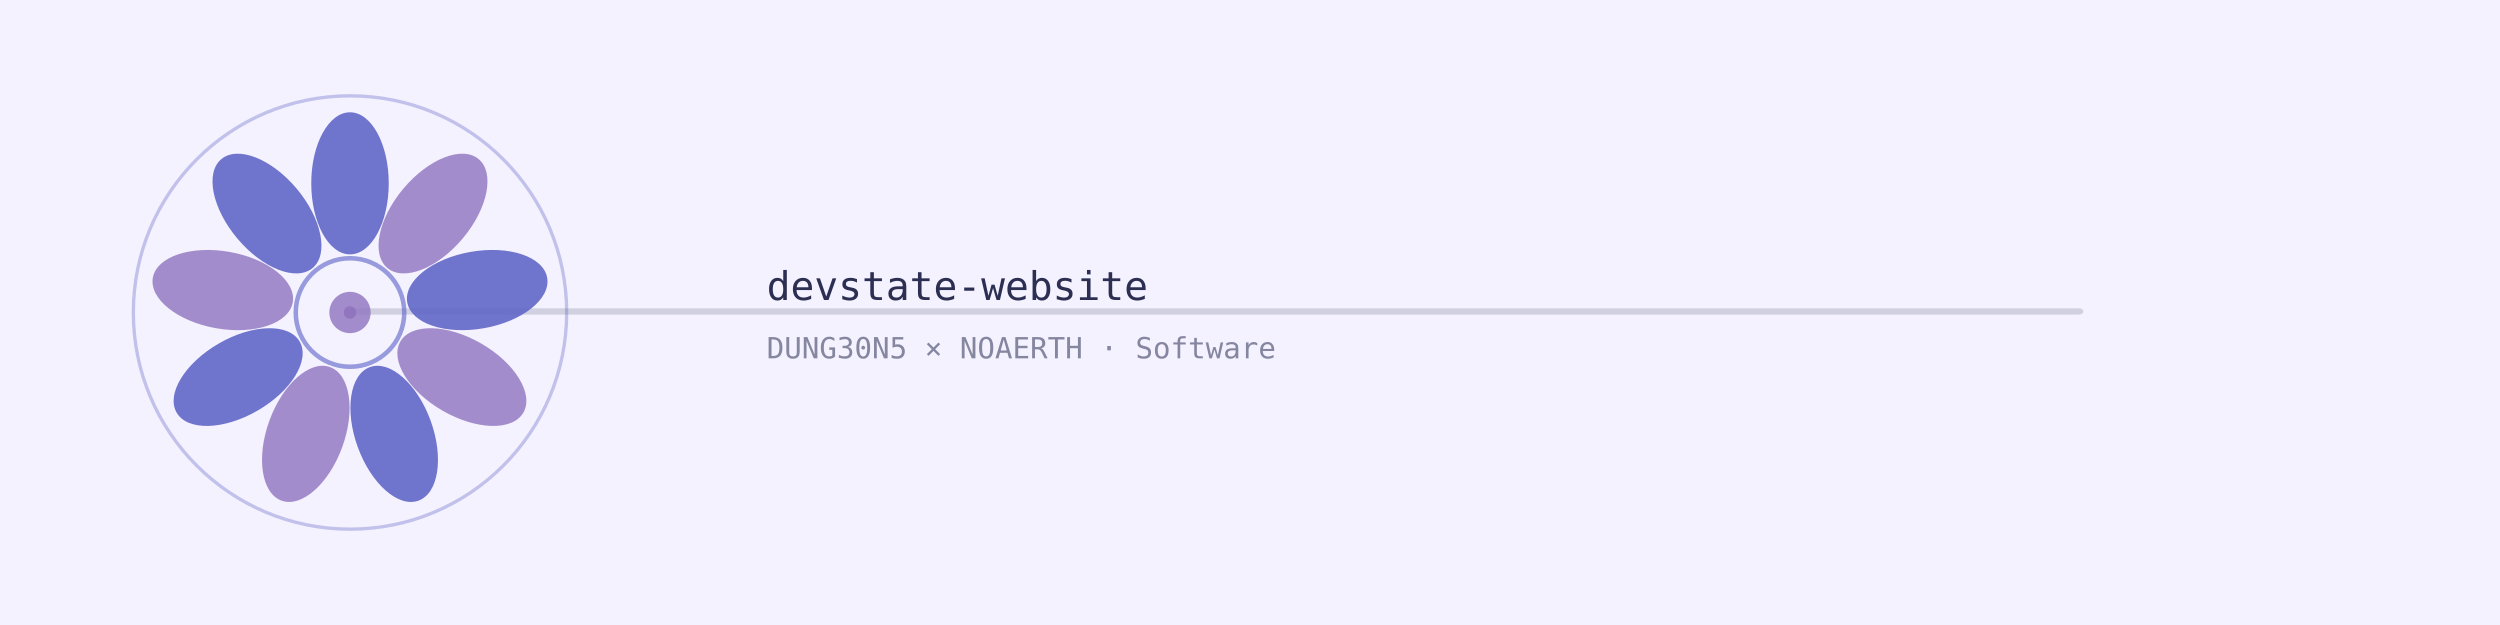
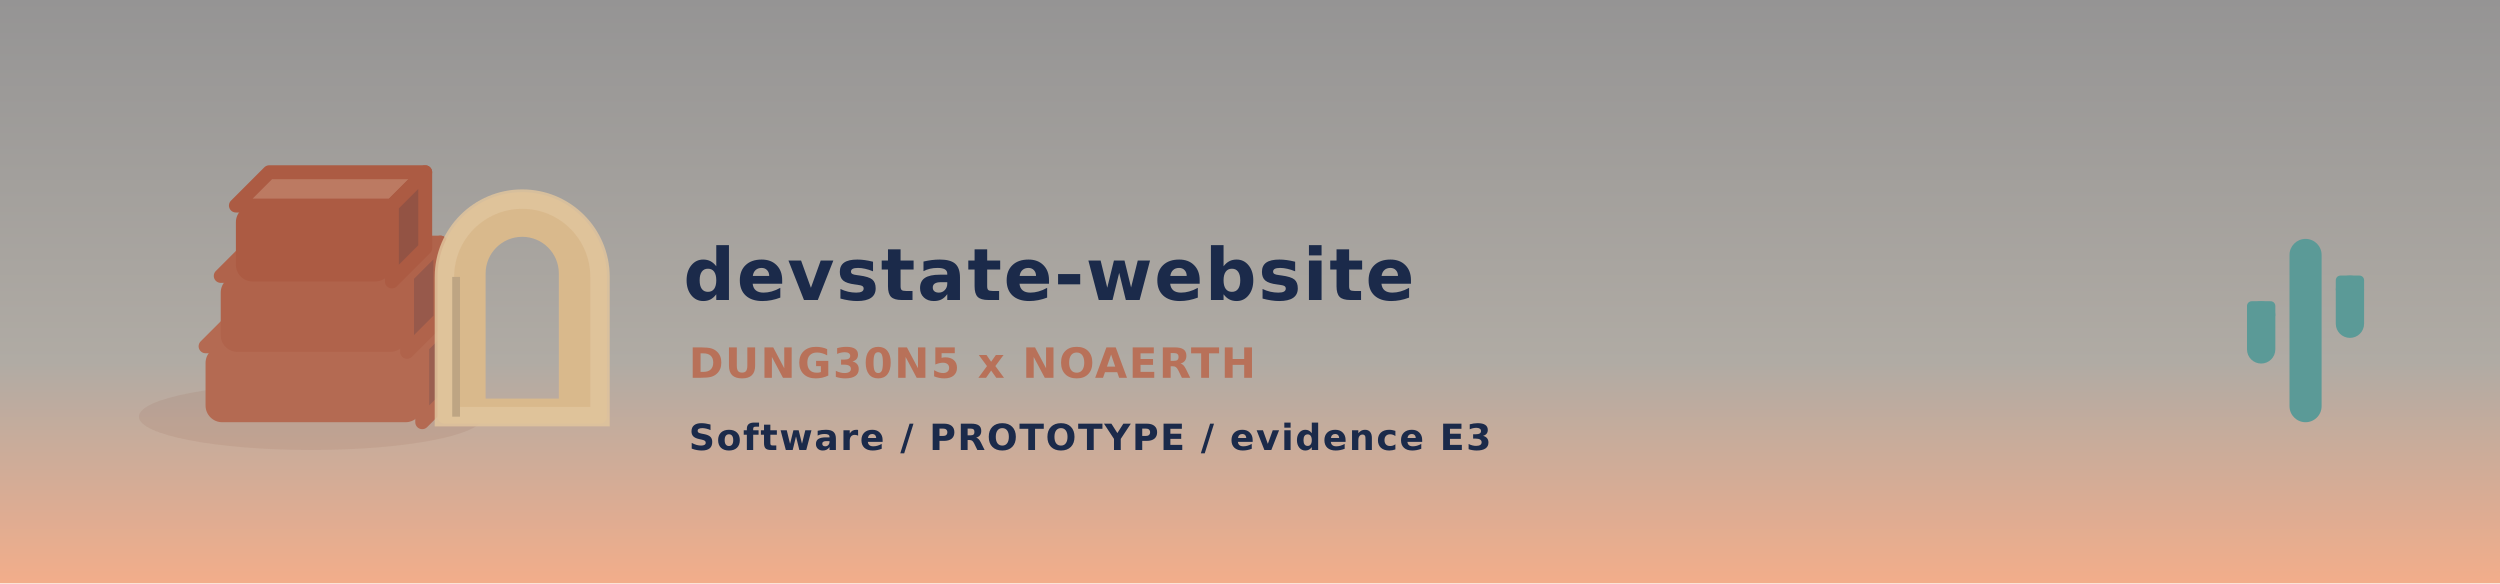
- <svg xmlns="http://www.w3.org/2000/svg" viewBox="0 0 1200 300" width="1200" height="300" role="img" aria-label="devstate-website identity object">
-   <rect width="1200" height="300" fill="#f4f2ff" />
-   <defs>
-     <linearGradient id="gft" x1="0" y1="0" x2="1" y2="1">
-       <stop offset="0%" stop-color="#6166c7" />
-       <stop offset="100%" stop-color="#8f73be" />
-     </linearGradient>
-   </defs>
-   <rect x="168.00" y="148.00" width="832.00" height="3.00" rx="2.00" fill="rgba(23,26,64,0.160)" opacity="1.00" />
+ <svg xmlns="http://www.w3.org/2000/svg" width="900" height="210" viewBox="0 0 900 210" role="img" aria-label="devstate-website - identity object">
+   <linearGradient id="skyf" x1="0" y1="0" x2="0" y2="1">
+     <stop offset="0" stop-color="#959494" />
+     <stop offset="0.62" stop-color="#b0aba4" />
+     <stop offset="1" stop-color="#f3ad8a" />
+   </linearGradient>
+   <rect width="900" height="210" fill="url(#skyf)" />
+   <rect x="0" y="352" width="900" height="-142" fill="#e9cda3" />
+   <rect x="0" y="352" width="900" height="3" fill="#ebd1a9" />
+   <ellipse cx="112" cy="150" rx="62" ry="12" fill="rgba(138,90,68,0.11)" />
  <g>
-     <ellipse cx="168.00" cy="88.00" rx="18.60" ry="34.10" fill="rgba(97,102,199,0.900)" opacity="1.00" transform="rotate(0.0 168.00 88.00)" />
-     <ellipse cx="207.85" cy="102.51" rx="18.60" ry="34.10" fill="rgba(143,115,190,0.800)" opacity="1.00" transform="rotate(40.0 207.85 102.51)" />
-     <ellipse cx="229.06" cy="139.23" rx="18.60" ry="34.10" fill="rgba(97,102,199,0.900)" opacity="1.00" transform="rotate(80.0 229.06 139.23)" />
-     <ellipse cx="221.69" cy="181.00" rx="18.60" ry="34.10" fill="rgba(143,115,190,0.800)" opacity="1.00" transform="rotate(120.0 221.69 181.00)" />
-     <ellipse cx="189.21" cy="208.26" rx="18.60" ry="34.10" fill="rgba(97,102,199,0.900)" opacity="1.00" transform="rotate(160.0 189.21 208.26)" />
-     <ellipse cx="146.79" cy="208.26" rx="18.60" ry="34.10" fill="rgba(143,115,190,0.800)" opacity="1.00" transform="rotate(200.0 146.79 208.26)" />
-     <ellipse cx="114.31" cy="181.00" rx="18.60" ry="34.10" fill="rgba(97,102,199,0.900)" opacity="1.00" transform="rotate(240.0 114.31 181.00)" />
-     <ellipse cx="106.94" cy="139.23" rx="18.60" ry="34.10" fill="rgba(143,115,190,0.800)" opacity="1.00" transform="rotate(280.0 106.94 139.23)" />
-     <ellipse cx="128.15" cy="102.51" rx="18.60" ry="34.10" fill="rgba(97,102,199,0.900)" opacity="1.00" transform="rotate(320.0 128.15 102.51)" />
-     <circle cx="168.00" cy="150.00" r="26.04" fill="none" stroke="rgba(97,102,199,0.900)" stroke-width="2.17" opacity="0.70" />
-     <circle cx="168.00" cy="150.00" r="9.92" fill="rgba(143,115,190,0.800)" opacity="1.00" />
-     <animate attributeName="opacity" values="0.25;1.0;0.25" dur="18.8s" begin="0s" repeatCount="indefinite" />
+     <path d="M74,124.67 L152,124.67 L164,112.67 L86,112.67 Z" fill="#c3866d" stroke="#b46a52" stroke-width="5" stroke-linejoin="round" />
+     <path d="M152,124.67 L164,112.67 L164,140 L152,152 Z" fill="#9a5f51" stroke="#b46a52" stroke-width="5" stroke-linejoin="round" />
+     <rect x="74" y="124.67" width="78" height="27.33" rx="6" fill="#b46a52" />
+     <path d="M79.46,99.33 L146.54,99.33 L158.54,87.33 L91.46,87.33 Z" fill="#bf8068" stroke="#b0634b" stroke-width="5" stroke-linejoin="round" />
+     <path d="M146.54,99.33 L158.54,87.33 L158.54,114.67 L146.54,126.67 Z" fill="#97594b" stroke="#b0634b" stroke-width="5" stroke-linejoin="round" />
+     <rect x="79.46" y="99.33" width="67.08" height="27.33" rx="6" fill="#b0634b" />
+     <path d="M84.92,74 L141.08,74 L153.08,62 L96.92,62 Z" fill="#bc7a62" stroke="#ac5b43" stroke-width="5" stroke-linejoin="round" />
+     <path d="M141.08,74 L153.08,62 L153.08,89.33 L141.08,101.33 Z" fill="#935344" stroke="#ac5b43" stroke-width="5" stroke-linejoin="round" />
+     <rect x="84.92" y="74" width="56.16" height="27.33" rx="6" fill="#ac5b43" />
+     <animate attributeName="opacity" values="0.72;1;0.72" dur="6s" begin="0s" repeatCount="indefinite" />
  </g>
-   <g>
-     <ellipse cx="168.00" cy="88.00" rx="18.60" ry="34.10" fill="none" opacity="1.00" transform="rotate(0.0 168.00 88.00)" />
-     <ellipse cx="207.85" cy="102.51" rx="18.60" ry="34.10" fill="none" opacity="1.00" transform="rotate(40.0 207.85 102.51)" />
-     <ellipse cx="229.06" cy="139.23" rx="18.60" ry="34.10" fill="none" opacity="1.00" transform="rotate(80.0 229.06 139.23)" />
-     <ellipse cx="221.69" cy="181.00" rx="18.60" ry="34.10" fill="none" opacity="1.00" transform="rotate(120.0 221.69 181.00)" />
-     <ellipse cx="189.21" cy="208.26" rx="18.60" ry="34.10" fill="none" opacity="1.00" transform="rotate(160.0 189.21 208.26)" />
-     <ellipse cx="146.79" cy="208.26" rx="18.60" ry="34.10" fill="none" opacity="1.00" transform="rotate(200.0 146.79 208.26)" />
-     <ellipse cx="114.31" cy="181.00" rx="18.60" ry="34.10" fill="none" opacity="1.00" transform="rotate(240.0 114.31 181.00)" />
-     <ellipse cx="106.94" cy="139.23" rx="18.60" ry="34.10" fill="none" opacity="1.00" transform="rotate(280.0 106.94 139.23)" />
-     <ellipse cx="128.15" cy="102.51" rx="18.60" ry="34.10" fill="none" opacity="1.00" transform="rotate(320.0 128.15 102.51)" />
-     <circle cx="168.00" cy="150.00" r="26.04" fill="none" stroke="none" stroke-width="2.17" opacity="0.70" />
-     <circle cx="168.00" cy="150.00" r="9.92" fill="none" opacity="1.00" />
-     <animateTransform attributeName="transform" type="rotate" values="0.0 0.00 0.00 360.0 0.00 0.00" dur="37.6s" begin="0s" repeatCount="indefinite" />
-   </g>
-   <g>
-     <circle cx="168.00" cy="150.00" r="104.00" fill="none" stroke="rgba(97,102,199,0.350)" stroke-width="1.60" opacity="1.00" />
-     <animate attributeName="opacity" values="0.25;1.0;0.25" dur="18.8s" begin="0s" repeatCount="indefinite" />
-   </g>
-   <circle cx="168" cy="150" r="3" fill="rgba(143,115,190,0.900)">
-     <animate attributeName="opacity" values="0.35;0.95;0.35" dur="18.8s" begin="0s" repeatCount="indefinite" />
-   </circle>
-   <text x="368" y="144" font-family="ui-monospace,Menlo,monospace" font-size="19" fill="rgba(23,26,64,0.900)">devstate-website</text>
-   <text x="368" y="172" font-family="ui-monospace,Menlo,monospace" font-size="14" fill="rgba(23,26,64,0.500)">DUNG30N5 × NOAERTH · Software</text>
+   <path d="M160,150 L160,99.68 A28,28 0 0 1 216,99.68 L216,150 Z M172.32,146 L172.32,98.43 A15.68,15.68 0 0 1 203.68,98.43 L203.68,146 Z" fill="#d9b98c" fill-rule="evenodd" stroke="#d9b98c" stroke-width="5" stroke-linejoin="round" />
+   <path d="M160,150 L160,99.68 A28,28 0 0 1 216,99.68 L216,150 Z" fill="none" stroke="#e0c49c" stroke-width="7" stroke-linecap="round" opacity="0.85" />
+   <rect x="162.8" y="99.68" width="2.8" height="50.32" fill="#bea583" />
+   <text x="246" y="108" font-family="Verdana,DejaVu Sans,sans-serif" font-size="26" font-weight="700" letter-spacing="0.6" fill="#1b2a4a" text-anchor="start">devstate-website</text>
+   <text x="248" y="136" font-family="Verdana,DejaVu Sans,sans-serif" font-size="15" font-weight="700" letter-spacing="0.6" fill="#b87159" text-anchor="start">DUNG30N5 x NOAERTH</text>
+   <text x="248" y="162" font-family="Verdana,DejaVu Sans,sans-serif" font-size="13" font-weight="700" letter-spacing="0.6" fill="#1b2a4a" text-anchor="start">Software  /  PROTOTYPE  /  evidence E3</text>
+   <rect x="824.22" y="86" width="11.56" height="66" rx="5.78" fill="#5b9a97" />
+   <rect x="808.92" y="108.44" width="10.2" height="22.44" rx="5.1" fill="#5b9a97" />
+   <rect x="808.92" y="108.44" width="10.2" height="6.6" rx="1.7" fill="#5b9a97" />
+   <rect x="840.88" y="99.2" width="10.2" height="22.44" rx="5.1" fill="#5b9a97" />
+   <rect x="840.88" y="99.2" width="10.2" height="6.6" rx="1.7" fill="#5b9a97" />
</svg>
